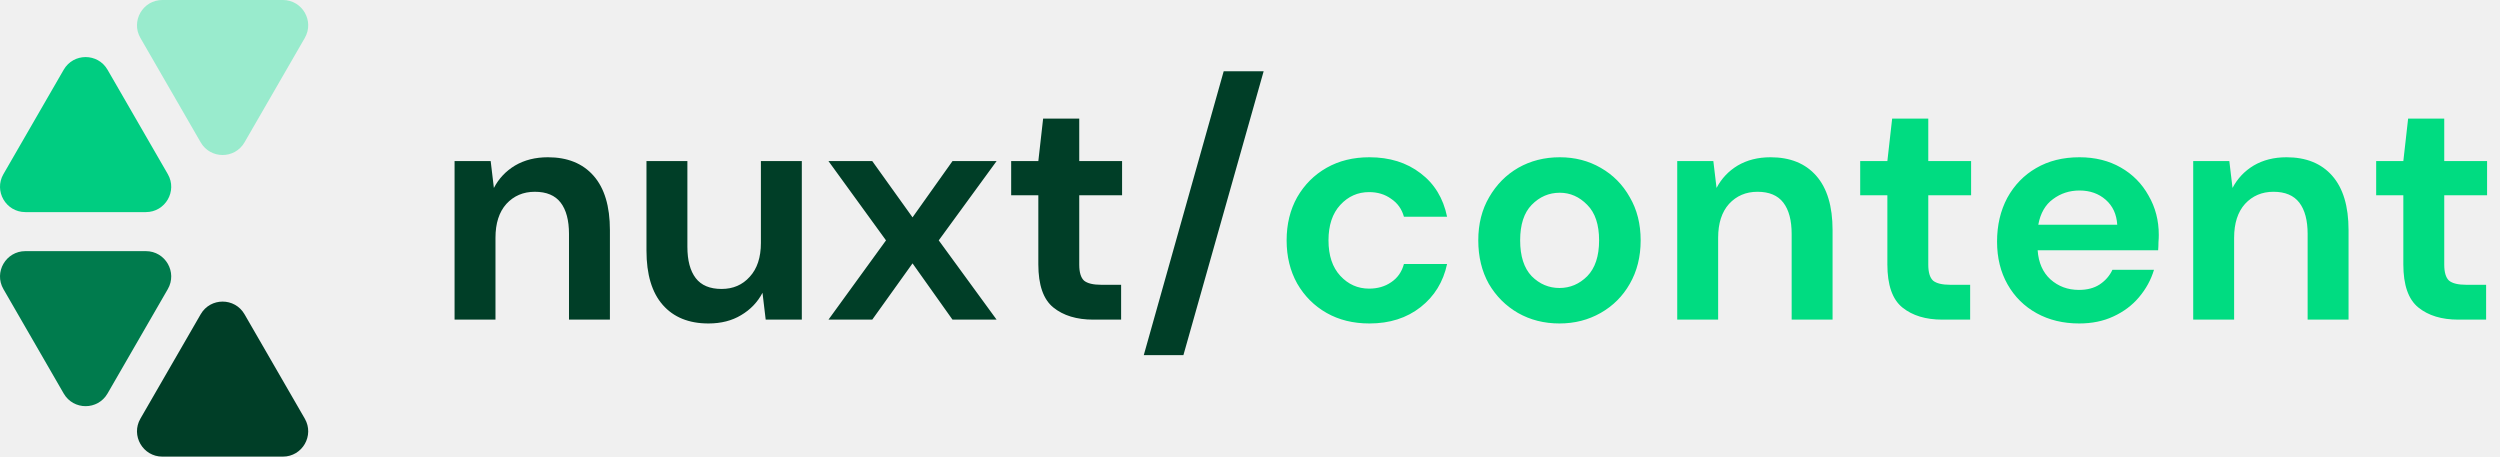
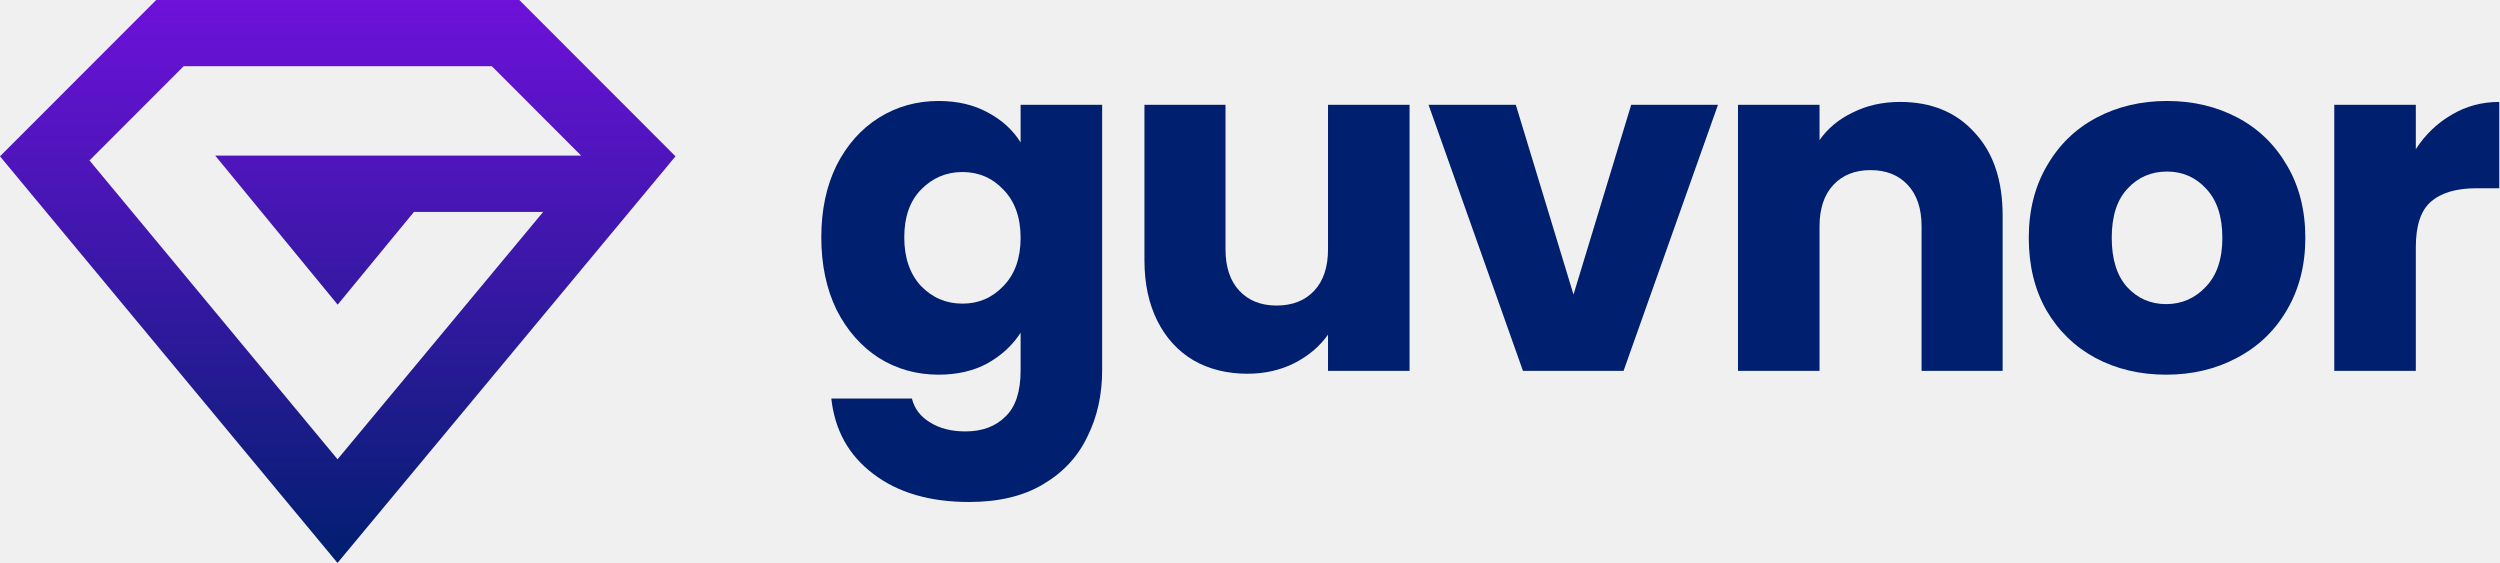
- <svg xmlns="http://www.w3.org/2000/svg" width="219" height="40" viewBox="0 0 219 40" fill="none">
-   <g clip-path="url(#clip0)">
-     <path d="M14.7 15.254C15.553 16.732 14.486 18.58 12.78 18.58H2.22C0.514 18.58 -0.553 16.732 0.3 15.254L5.58 6.109C6.433 4.63 8.567 4.63 9.42 6.109L14.7 15.254Z" fill="#00CD81" />
-     <path d="M17.58 27.529C18.433 26.05 20.567 26.05 21.42 27.529L26.7 36.673C27.553 38.151 26.486 39.999 24.78 39.999H14.22C12.514 39.999 11.447 38.151 12.3 36.673L17.58 27.529Z" fill="#003E27" />
-     <path d="M21.42 12.47C20.567 13.948 18.433 13.948 17.58 12.47L12.3 3.325C11.447 1.847 12.514 0 14.22 0H24.78C26.486 0 27.553 1.847 26.7 3.325L21.42 12.47Z" fill="#99EBCD" />
-     <path d="M12.78 22C14.486 22 15.553 23.848 14.7 25.326L9.42 34.471C8.567 35.95 6.433 35.95 5.58 34.471L0.3 25.326C-0.553 23.848 0.514 22 2.22 22H12.78Z" fill="#007B4D" />
-     <path d="M39.82 28V14.112H42.984L43.264 16.464C43.693 15.643 44.309 14.989 45.112 14.504C45.933 14.019 46.895 13.776 47.996 13.776C49.713 13.776 51.048 14.317 52 15.4C52.952 16.483 53.428 18.069 53.428 20.16V28H49.844V20.496C49.844 19.301 49.601 18.387 49.116 17.752C48.631 17.117 47.875 16.8 46.848 16.8C45.84 16.8 45.009 17.155 44.356 17.864C43.721 18.573 43.404 19.563 43.404 20.832V28H39.82ZM70.239 14.112V28H67.075L66.795 25.648C66.366 26.469 65.74 27.123 64.919 27.608C64.117 28.093 63.164 28.336 62.063 28.336C60.346 28.336 59.011 27.795 58.059 26.712C57.107 25.629 56.631 24.043 56.631 21.952V14.112H60.215V21.616C60.215 22.811 60.458 23.725 60.943 24.36C61.428 24.995 62.184 25.312 63.211 25.312C64.219 25.312 65.04 24.957 65.675 24.248C66.329 23.539 66.655 22.549 66.655 21.28V14.112H70.239ZM72.574 28L77.614 21.056L72.574 14.112H76.41L79.938 19.04L83.438 14.112H87.302L82.234 21.056L87.302 28H83.438L79.938 23.072L76.41 28H72.574ZM95.774 28C94.318 28 93.151 27.645 92.274 26.936C91.396 26.227 90.958 24.967 90.958 23.156V17.108H88.578V14.112H90.958L91.378 10.388H94.542V14.112H98.294V17.108H94.542V23.184C94.542 23.856 94.682 24.323 94.962 24.584C95.26 24.827 95.764 24.948 96.474 24.948H98.21V28H95.774ZM100.195 31.108L107.195 6.244H110.695L103.667 31.108H100.195Z" fill="#003E27" />
-     <path d="M119.96 28.336C118.541 28.336 117.291 28.028 116.208 27.412C115.125 26.796 114.267 25.937 113.632 24.836C113.016 23.735 112.708 22.475 112.708 21.056C112.708 19.637 113.016 18.377 113.632 17.276C114.267 16.175 115.125 15.316 116.208 14.7C117.291 14.084 118.541 13.776 119.96 13.776C121.733 13.776 123.227 14.243 124.44 15.176C125.653 16.091 126.428 17.36 126.764 18.984H122.984C122.797 18.312 122.424 17.789 121.864 17.416C121.323 17.024 120.679 16.828 119.932 16.828C118.943 16.828 118.103 17.201 117.412 17.948C116.721 18.695 116.376 19.731 116.376 21.056C116.376 22.381 116.721 23.417 117.412 24.164C118.103 24.911 118.943 25.284 119.932 25.284C120.679 25.284 121.323 25.097 121.864 24.724C122.424 24.351 122.797 23.819 122.984 23.128H126.764C126.428 24.696 125.653 25.956 124.44 26.908C123.227 27.86 121.733 28.336 119.96 28.336ZM136.609 28.336C135.265 28.336 134.052 28.028 132.969 27.412C131.905 26.796 131.056 25.947 130.421 24.864C129.805 23.763 129.497 22.493 129.497 21.056C129.497 19.619 129.814 18.359 130.449 17.276C131.084 16.175 131.933 15.316 132.997 14.7C134.08 14.084 135.293 13.776 136.637 13.776C137.962 13.776 139.157 14.084 140.221 14.7C141.304 15.316 142.153 16.175 142.769 17.276C143.404 18.359 143.721 19.619 143.721 21.056C143.721 22.493 143.404 23.763 142.769 24.864C142.153 25.947 141.304 26.796 140.221 27.412C139.138 28.028 137.934 28.336 136.609 28.336ZM136.609 25.228C137.542 25.228 138.354 24.883 139.045 24.192C139.736 23.483 140.081 22.437 140.081 21.056C140.081 19.675 139.736 18.639 139.045 17.948C138.354 17.239 137.552 16.884 136.637 16.884C135.685 16.884 134.864 17.239 134.173 17.948C133.501 18.639 133.165 19.675 133.165 21.056C133.165 22.437 133.501 23.483 134.173 24.192C134.864 24.883 135.676 25.228 136.609 25.228ZM146.925 28V14.112H150.089L150.369 16.464C150.799 15.643 151.415 14.989 152.217 14.504C153.039 14.019 154 13.776 155.101 13.776C156.819 13.776 158.153 14.317 159.105 15.4C160.057 16.483 160.533 18.069 160.533 20.16V28H156.949V20.496C156.949 19.301 156.707 18.387 156.221 17.752C155.736 17.117 154.98 16.8 153.953 16.8C152.945 16.8 152.115 17.155 151.461 17.864C150.827 18.573 150.509 19.563 150.509 20.832V28H146.925ZM170.149 28C168.693 28 167.526 27.645 166.649 26.936C165.771 26.227 165.333 24.967 165.333 23.156V17.108H162.953V14.112H165.333L165.753 10.388H168.917V14.112H172.669V17.108H168.917V23.184C168.917 23.856 169.057 24.323 169.337 24.584C169.635 24.827 170.139 24.948 170.849 24.948H172.585V28H170.149ZM182.138 28.336C180.738 28.336 179.497 28.037 178.414 27.44C177.332 26.843 176.482 26.003 175.866 24.92C175.25 23.837 174.942 22.587 174.942 21.168C174.942 19.731 175.241 18.452 175.838 17.332C176.454 16.212 177.294 15.344 178.358 14.728C179.441 14.093 180.71 13.776 182.166 13.776C183.529 13.776 184.733 14.075 185.778 14.672C186.824 15.269 187.636 16.091 188.214 17.136C188.812 18.163 189.11 19.311 189.11 20.58C189.11 20.785 189.101 21 189.082 21.224C189.082 21.448 189.073 21.681 189.054 21.924H178.498C178.573 23.007 178.946 23.856 179.618 24.472C180.309 25.088 181.14 25.396 182.11 25.396C182.838 25.396 183.445 25.237 183.93 24.92C184.434 24.584 184.808 24.155 185.05 23.632H188.69C188.429 24.509 187.99 25.312 187.374 26.04C186.777 26.749 186.03 27.309 185.134 27.72C184.257 28.131 183.258 28.336 182.138 28.336ZM182.166 16.688C181.289 16.688 180.514 16.94 179.842 17.444C179.17 17.929 178.741 18.676 178.554 19.684H185.47C185.414 18.769 185.078 18.041 184.462 17.5C183.846 16.959 183.081 16.688 182.166 16.688ZM192.125 28V14.112H195.289L195.569 16.464C195.998 15.643 196.614 14.989 197.417 14.504C198.238 14.019 199.199 13.776 200.301 13.776C202.018 13.776 203.353 14.317 204.305 15.4C205.257 16.483 205.733 18.069 205.733 20.16V28H202.149V20.496C202.149 19.301 201.906 18.387 201.421 17.752C200.935 17.117 200.179 16.8 199.153 16.8C198.145 16.8 197.314 17.155 196.661 17.864C196.026 18.573 195.709 19.563 195.709 20.832V28H192.125ZM215.348 28C213.892 28 212.725 27.645 211.848 26.936C210.971 26.227 210.532 24.967 210.532 23.156V17.108H208.152V14.112H210.532L210.952 10.388H214.116V14.112H217.868V17.108H214.116V23.184C214.116 23.856 214.256 24.323 214.536 24.584C214.835 24.827 215.339 24.948 216.048 24.948H217.784V28H215.348Z" fill="#00DC81" />
-   </g>
+ <svg xmlns="http://www.w3.org/2000/svg" width="755" height="170" viewBox="0 0 755 170" fill="none">
+   <path d="M283.456 30.496C289.12 30.496 294.064 31.648 298.288 33.952C302.608 36.256 305.92 39.28 308.224 43.024V31.648H332.848V111.856C332.848 119.248 331.36 125.92 328.384 131.872C325.504 137.92 321.04 142.72 314.992 146.272C309.04 149.824 301.6 151.6 292.672 151.6C280.768 151.6 271.12 148.768 263.728 143.104C256.336 137.536 252.112 129.952 251.056 120.352H275.392C276.16 123.424 277.984 125.824 280.864 127.552C283.744 129.376 287.296 130.288 291.52 130.288C296.608 130.288 300.64 128.8 303.616 125.824C306.688 122.944 308.224 118.288 308.224 111.856V100.48C305.824 104.224 302.512 107.296 298.288 109.696C294.064 112 289.12 113.152 283.456 113.152C276.832 113.152 270.832 111.472 265.456 108.112C260.08 104.656 255.808 99.808 252.64 93.568C249.568 87.232 248.032 79.936 248.032 71.68C248.032 63.424 249.568 56.176 252.64 49.936C255.808 43.696 260.08 38.896 265.456 35.536C270.832 32.176 276.832 30.496 283.456 30.496ZM308.224 71.824C308.224 65.68 306.496 60.832 303.04 57.28C299.68 53.728 295.552 51.952 290.656 51.952C285.76 51.952 281.584 53.728 278.128 57.28C274.768 60.736 273.088 65.536 273.088 71.68C273.088 77.824 274.768 82.72 278.128 86.368C281.584 89.92 285.76 91.696 290.656 91.696C295.552 91.696 299.68 89.92 303.04 86.368C306.496 82.816 308.224 77.968 308.224 71.824Z" fill="#001F6F" />
+   <path d="M425.686 31.648V112H401.062V101.056C398.566 104.608 395.158 107.488 390.838 109.696C386.614 111.808 381.91 112.864 376.726 112.864C370.582 112.864 365.158 111.52 360.454 108.832C355.75 106.048 352.102 102.064 349.51 96.88C346.918 91.696 345.622 85.6 345.622 78.592V31.648H370.102V75.28C370.102 80.656 371.494 84.832 374.278 87.808C377.062 90.784 380.806 92.272 385.51 92.272C390.31 92.272 394.102 90.784 396.886 87.808C399.67 84.832 401.062 80.656 401.062 75.28V31.648H425.686Z" fill="#001F6F" />
+   <path d="M475.198 88.96L492.622 31.648H518.83L490.318 112H459.934L431.422 31.648H457.774L475.198 88.96Z" fill="#001F6F" />
+   <path d="M573.834 30.784C583.242 30.784 590.73 33.856 596.298 40C601.962 46.048 604.794 54.4 604.794 65.056V112H580.314V68.368C580.314 62.992 578.922 58.816 576.138 55.84C573.354 52.864 569.61 51.376 564.906 51.376C560.202 51.376 556.458 52.864 553.674 55.84C550.89 58.816 549.498 62.992 549.498 68.368V112H524.874V31.648H549.498V42.304C551.994 38.752 555.354 35.968 559.578 33.952C563.802 31.84 568.554 30.784 573.834 30.784Z" fill="#001F6F" />
+   <path d="M654.161 113.152C646.289 113.152 639.185 111.472 632.849 108.112C626.609 104.752 621.665 99.952 618.017 93.712C614.465 87.472 612.689 80.176 612.689 71.824C612.689 63.568 614.513 56.32 618.161 50.08C621.809 43.744 626.801 38.896 633.137 35.536C639.473 32.176 646.577 30.496 654.449 30.496C662.321 30.496 669.425 32.176 675.761 35.536C682.097 38.896 687.089 43.744 690.737 50.08C694.385 56.32 696.209 63.568 696.209 71.824C696.209 80.08 694.337 87.376 690.593 93.712C686.945 99.952 681.905 104.752 675.473 108.112C669.137 111.472 662.033 113.152 654.161 113.152ZM654.161 91.84C658.865 91.84 662.849 90.112 666.113 86.656C669.473 83.2 671.153 78.256 671.153 71.824C671.153 65.392 669.521 60.448 666.257 56.992C663.089 53.536 659.153 51.808 654.449 51.808C649.649 51.808 645.665 53.536 642.497 56.992C639.329 60.352 637.745 65.296 637.745 71.824C637.745 78.256 639.281 83.2 642.353 86.656C645.521 90.112 649.457 91.84 654.161 91.84Z" fill="#001F6F" />
+   <path d="M729.577 45.04C732.457 40.624 736.057 37.168 740.377 34.672C744.697 32.08 749.497 30.784 754.777 30.784V56.848H748.009C741.865 56.848 737.257 58.192 734.185 60.88C731.113 63.472 729.577 68.08 729.577 74.704V112H704.953V31.648H729.577V45.04Z" fill="#001F6F" />
+   <path fill-rule="evenodd" clip-rule="evenodd" d="M148.54 20H55.46L27.027 48.455L101.939 138.7L164.034 64H125.012L101.974 92L65 47H101H139H175.518L148.54 20ZM204 47.209L156.829 0H47.171L0 47.209L101.928 170L204 47.209Z" fill="url(#paint0_linear_108_16)" />
  <defs>
-     <clipPath id="clip0">
-       <rect width="219" height="40" fill="white" />
-     </clipPath>
+     <linearGradient id="paint0_linear_108_16" x1="102" y1="0" x2="102" y2="170" gradientUnits="userSpaceOnUse">
+       <stop stop-color="#6E11DA" />
+       <stop offset="1" stop-color="#001F6F" />
+     </linearGradient>
  </defs>
</svg>
